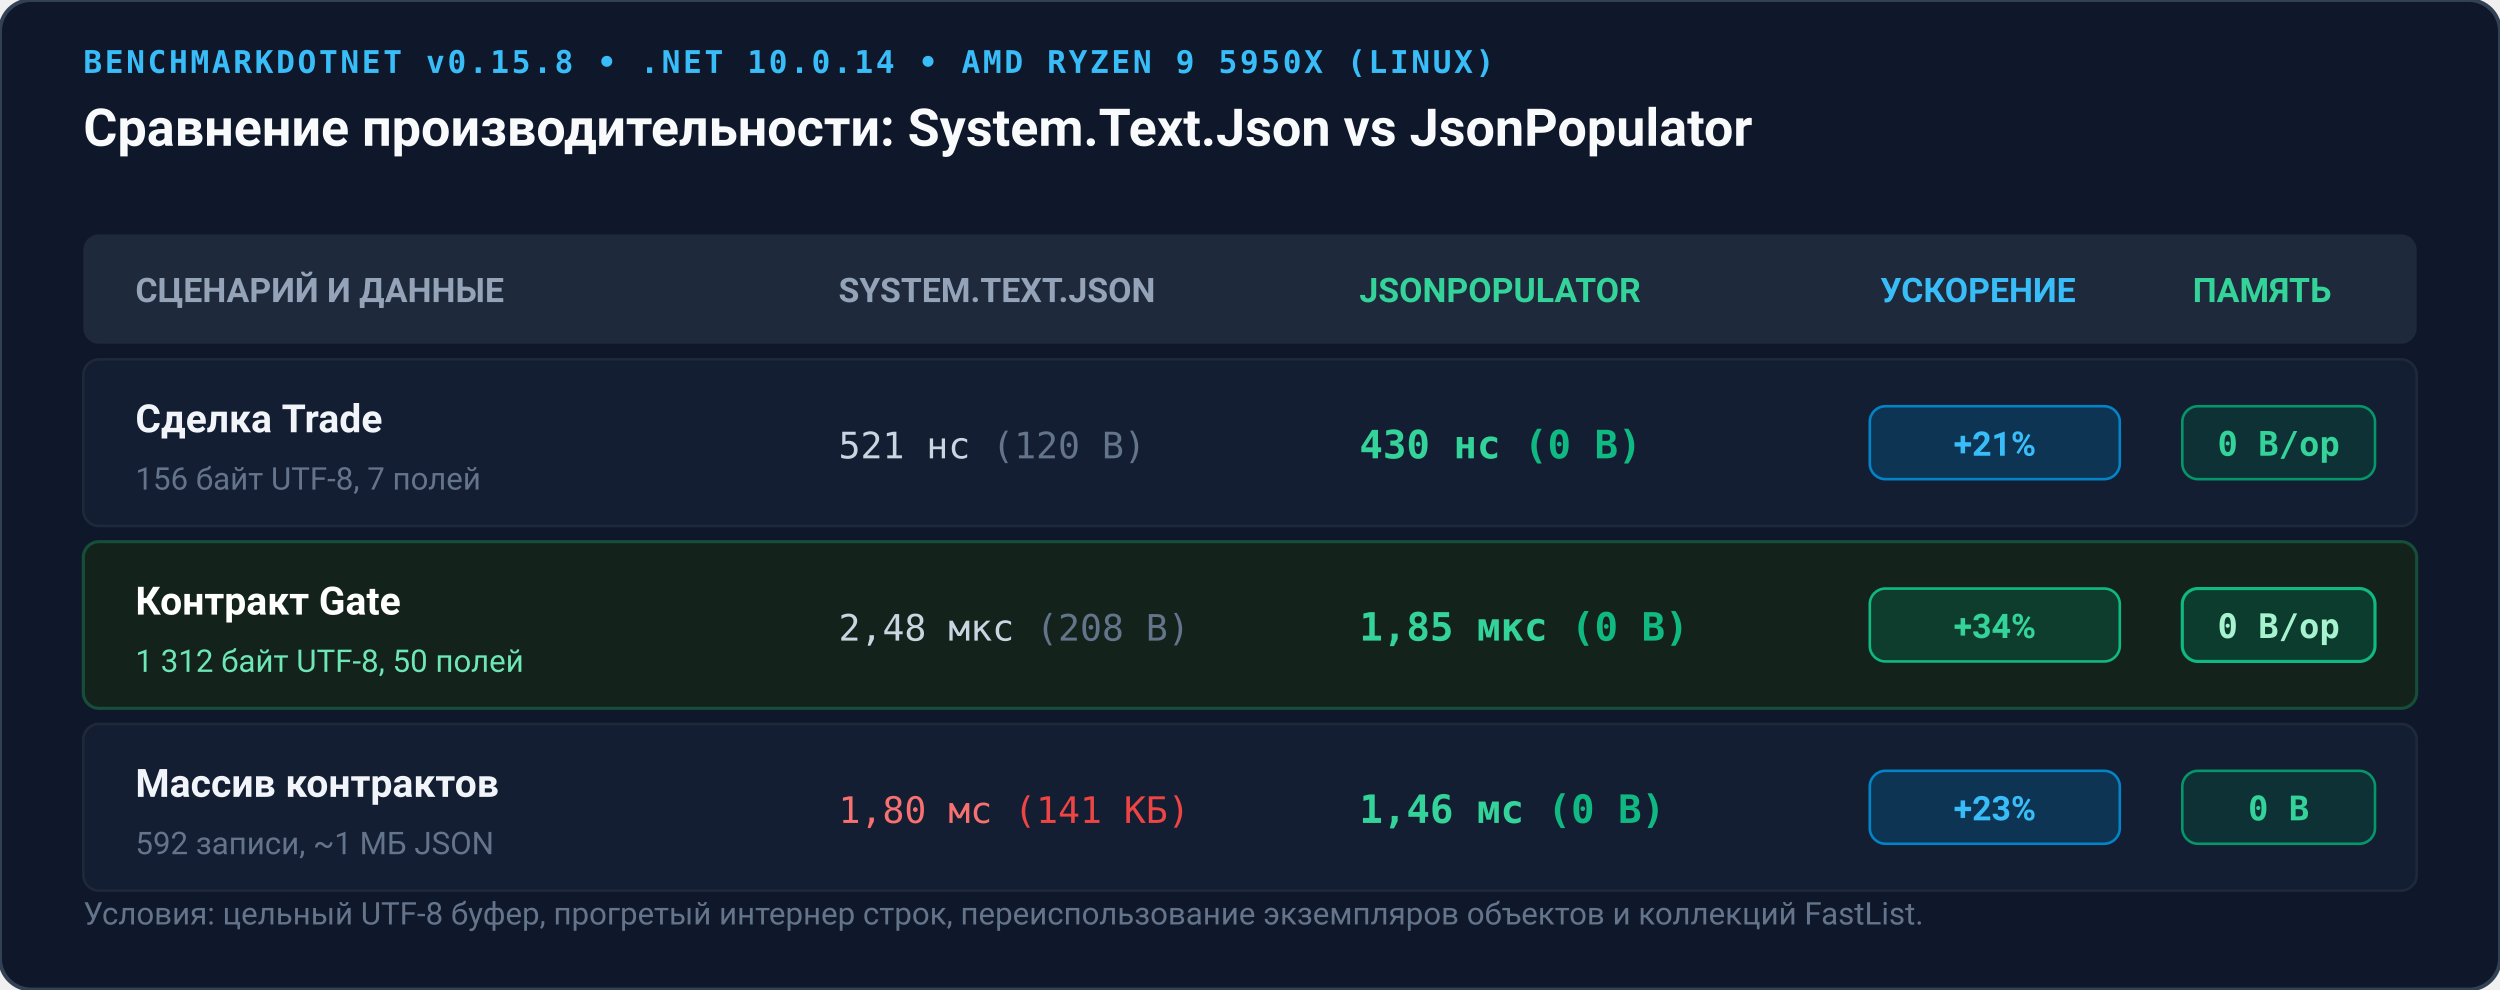
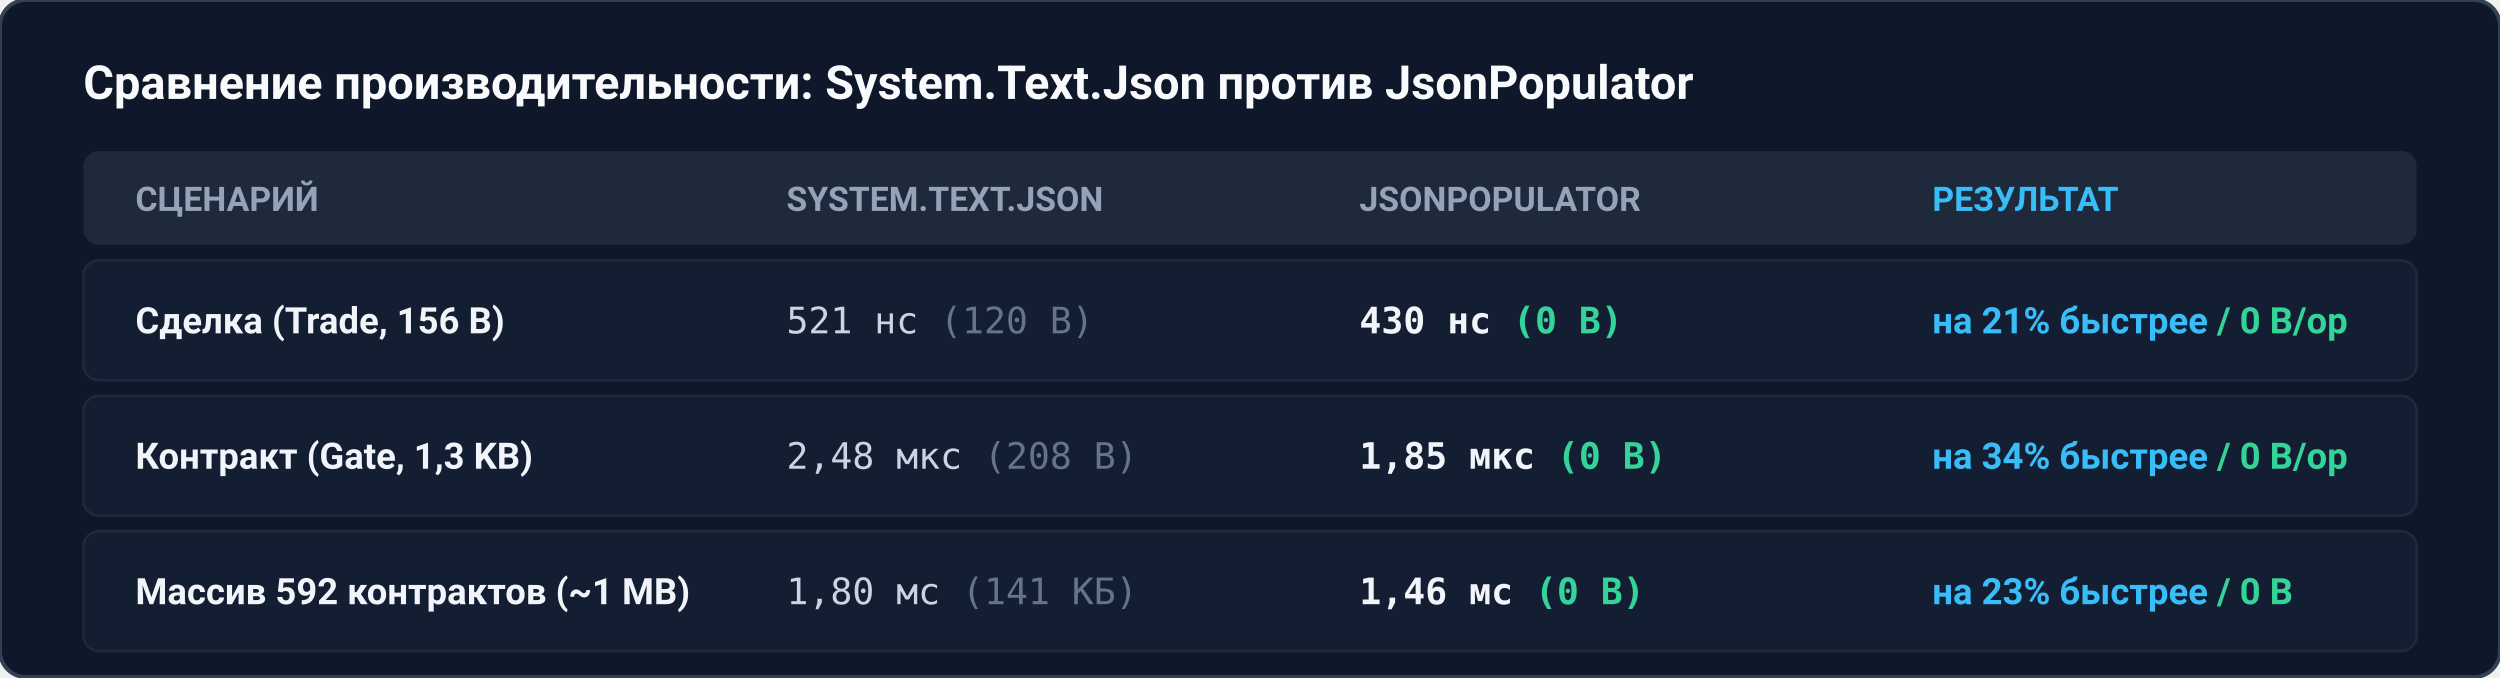
- <svg xmlns="http://www.w3.org/2000/svg" width="960" height="380" viewBox="0 0 960 380" role="img" aria-labelledby="title desc">
-   <rect width="960" height="380" rx="12" fill="#0f172a" />
-   <rect width="960" height="380" rx="12" fill="none" stroke="#334155" stroke-width="1.5" />
-   <g transform="translate(32, 28)">
-     <text x="0" y="0" fill="#38bdf8" font-family="ui-monospace, monospace" font-size="12" font-weight="700" letter-spacing="1">BENCHMARKDOTNET v0.15.8 • .NET 10.0.14 • AMD RYZEN 9 5950X (LINUX)</text>
-     <text x="0" y="28" fill="#f8fafc" font-family="-apple-system, BlinkMacSystemFont, 'Segoe UI', Roboto, sans-serif" font-size="20" font-weight="700">Сравнение производительности: System.Text.Json vs JsonPopulator</text>
-   </g>
-   <g transform="translate(32, 90)">
-     <rect x="0" y="0" width="896" height="42" rx="6" fill="#1e293b" />
-     <text x="20" y="26" fill="#94a3b8" font-family="-apple-system, BlinkMacSystemFont, 'Segoe UI', Roboto, sans-serif" font-size="13" font-weight="700">СЦЕНАРИЙ И ДАННЫЕ</text>
-     <text x="290" y="26" fill="#94a3b8" font-family="-apple-system, BlinkMacSystemFont, 'Segoe UI', Roboto, sans-serif" font-size="13" font-weight="700">SYSTEM.TEXT.JSON</text>
-     <text x="490" y="26" fill="#34d399" font-family="-apple-system, BlinkMacSystemFont, 'Segoe UI', Roboto, sans-serif" font-size="13" font-weight="700">JSONPOPULATOR</text>
-     <text x="690" y="26" fill="#38bdf8" font-family="-apple-system, BlinkMacSystemFont, 'Segoe UI', Roboto, sans-serif" font-size="13" font-weight="700">УСКОРЕНИЕ</text>
-     <text x="810" y="26" fill="#34d399" font-family="-apple-system, BlinkMacSystemFont, 'Segoe UI', Roboto, sans-serif" font-size="13" font-weight="700">ПАМЯТЬ</text>
-     <rect x="0" y="48" width="896" height="64" rx="6" fill="#141e33" stroke="#1e293b" stroke-width="1" />
-     <text x="20" y="76" fill="#f1f5f9" font-family="-apple-system, BlinkMacSystemFont, 'Segoe UI', Roboto, sans-serif" font-size="15" font-weight="600">Сделка Trade</text>
-     <text x="20" y="98" fill="#64748b" font-family="-apple-system, BlinkMacSystemFont, 'Segoe UI', Roboto, sans-serif" font-size="12">156 байт UTF-8, 7 полей</text>
-     <text x="290" y="86" fill="#cbd5e1" font-family="ui-monospace, monospace" font-size="14">521 нс <tspan fill="#64748b">(120 B)</tspan>
+ <svg xmlns="http://www.w3.org/2000/svg" width="960" height="260" viewBox="0 0 960 260" role="img" aria-labelledby="title desc">
+   <rect width="960" height="260" rx="10" fill="#0f172a" />
+   <rect width="960" height="260" rx="10" fill="none" stroke="#334155" stroke-width="1.5" />
+   <text x="32" y="38" fill="#f8fafc" font-family="-apple-system, BlinkMacSystemFont, 'Segoe UI', Roboto, sans-serif" font-size="18" font-weight="700">Сравнение производительности: System.Text.Json против JsonPopulator</text>
+   <g transform="translate(32, 58)">
+     <rect x="0" y="0" width="896" height="36" rx="6" fill="#1e293b" />
+     <text x="20" y="23" fill="#94a3b8" font-family="-apple-system, BlinkMacSystemFont, 'Segoe UI', Roboto, sans-serif" font-size="13" font-weight="700">СЦЕНАРИЙ</text>
+     <text x="270" y="23" fill="#94a3b8" font-family="-apple-system, BlinkMacSystemFont, 'Segoe UI', Roboto, sans-serif" font-size="13" font-weight="700">SYSTEM.TEXT.JSON</text>
+     <text x="490" y="23" fill="#94a3b8" font-family="-apple-system, BlinkMacSystemFont, 'Segoe UI', Roboto, sans-serif" font-size="13" font-weight="700">JSONPOPULATOR</text>
+     <text x="710" y="23" fill="#38bdf8" font-family="-apple-system, BlinkMacSystemFont, 'Segoe UI', Roboto, sans-serif" font-size="13" font-weight="700">РЕЗУЛЬТАТ</text>
+     <rect x="0" y="42" width="896" height="46" rx="6" fill="#141e33" stroke="#1e293b" stroke-width="1" />
+     <text x="20" y="70" fill="#f1f5f9" font-family="-apple-system, BlinkMacSystemFont, 'Segoe UI', Roboto, sans-serif" font-size="14" font-weight="600">Сделка (Trade, 156 B)</text>
+     <text x="270" y="70" fill="#cbd5e1" font-family="ui-monospace, monospace" font-size="14">521 нс <tspan fill="#64748b">(120 B)</tspan>
    </text>
-     <text x="490" y="86" fill="#34d399" font-family="ui-monospace, monospace" font-size="15" font-weight="700">430 нс <tspan fill="#10b981">(0 B)</tspan>
+     <text x="490" y="70" fill="#f1f5f9" font-family="ui-monospace, monospace" font-size="14" font-weight="600">430 нс <tspan fill="#34d399">(0 B)</tspan>
    </text>
-     <rect x="686" y="66" width="96" height="28" rx="6" fill="#0369a1" fill-opacity="0.3" stroke="#0284c7" stroke-width="1" />
-     <text x="734" y="85" fill="#38bdf8" font-family="-apple-system, BlinkMacSystemFont, 'Segoe UI', Roboto, sans-serif" font-size="13" font-weight="700" text-anchor="middle">+21%</text>
-     <rect x="806" y="66" width="74" height="28" rx="6" fill="#064e3b" fill-opacity="0.4" stroke="#059669" stroke-width="1" />
-     <text x="843" y="85" fill="#34d399" font-family="ui-monospace, monospace" font-size="13" font-weight="700" text-anchor="middle">0 B/op</text>
-     <rect x="0" y="118" width="896" height="64" rx="6" fill="#13231c" stroke="#164e39" stroke-width="1.2" />
-     <text x="20" y="146" fill="#ffffff" font-family="-apple-system, BlinkMacSystemFont, 'Segoe UI', Roboto, sans-serif" font-size="15" font-weight="700">Контракт Gate</text>
-     <text x="20" y="168" fill="#6ee7b7" font-family="-apple-system, BlinkMacSystemFont, 'Segoe UI', Roboto, sans-serif" font-size="12">1 312 байт UTF-8, 50 полей</text>
-     <text x="290" y="156" fill="#cbd5e1" font-family="ui-monospace, monospace" font-size="14">2,48 мкс <tspan fill="#64748b">(208 B)</tspan>
+     <text x="710" y="70" fill="#38bdf8" font-family="-apple-system, BlinkMacSystemFont, 'Segoe UI', Roboto, sans-serif" font-size="14" font-weight="600">на 21% быстрее <tspan fill="#34d399">/ 0 B/op</tspan>
    </text>
-     <text x="490" y="156" fill="#34d399" font-family="ui-monospace, monospace" font-size="15" font-weight="700">1,85 мкс <tspan fill="#10b981">(0 B)</tspan>
+     <rect x="0" y="94" width="896" height="46" rx="6" fill="#141e33" stroke="#1e293b" stroke-width="1" />
+     <text x="20" y="122" fill="#f1f5f9" font-family="-apple-system, BlinkMacSystemFont, 'Segoe UI', Roboto, sans-serif" font-size="14" font-weight="600">Контракт (Gate, 1,3 KB)</text>
+     <text x="270" y="122" fill="#cbd5e1" font-family="ui-monospace, monospace" font-size="14">2,48 мкс <tspan fill="#64748b">(208 B)</tspan>
    </text>
-     <rect x="686" y="136" width="96" height="28" rx="6" fill="#047857" fill-opacity="0.3" stroke="#10b981" stroke-width="1" />
-     <text x="734" y="155" fill="#34d399" font-family="-apple-system, BlinkMacSystemFont, 'Segoe UI', Roboto, sans-serif" font-size="13" font-weight="700" text-anchor="middle">+34%</text>
-     <rect x="806" y="136" width="74" height="28" rx="6" fill="#064e3b" fill-opacity="0.6" stroke="#10b981" stroke-width="1.2" />
-     <text x="843" y="155" fill="#a7f3d0" font-family="ui-monospace, monospace" font-size="13" font-weight="700" text-anchor="middle">0 B/op</text>
-     <rect x="0" y="188" width="896" height="64" rx="6" fill="#141e33" stroke="#1e293b" stroke-width="1" />
-     <text x="20" y="216" fill="#f1f5f9" font-family="-apple-system, BlinkMacSystemFont, 'Segoe UI', Roboto, sans-serif" font-size="15" font-weight="600">Массив контрактов</text>
-     <text x="20" y="238" fill="#64748b" font-family="-apple-system, BlinkMacSystemFont, 'Segoe UI', Roboto, sans-serif" font-size="12">592 записи, ~1 МБ JSON</text>
-     <text x="290" y="226" fill="#f87171" font-family="ui-monospace, monospace" font-size="14">1,80 мс <tspan fill="#ef4444">(141 КБ)</tspan>
+     <text x="490" y="122" fill="#f1f5f9" font-family="ui-monospace, monospace" font-size="14" font-weight="600">1,85 мкс <tspan fill="#34d399">(0 B)</tspan>
    </text>
-     <text x="490" y="226" fill="#34d399" font-family="ui-monospace, monospace" font-size="15" font-weight="700">1,46 мс <tspan fill="#10b981">(0 B)</tspan>
+     <text x="710" y="122" fill="#38bdf8" font-family="-apple-system, BlinkMacSystemFont, 'Segoe UI', Roboto, sans-serif" font-size="14" font-weight="600">на 34% быстрее <tspan fill="#34d399">/ 0 B/op</tspan>
    </text>
-     <rect x="686" y="206" width="96" height="28" rx="6" fill="#0369a1" fill-opacity="0.3" stroke="#0284c7" stroke-width="1" />
-     <text x="734" y="225" fill="#38bdf8" font-family="-apple-system, BlinkMacSystemFont, 'Segoe UI', Roboto, sans-serif" font-size="13" font-weight="700" text-anchor="middle">+23%</text>
-     <rect x="806" y="206" width="74" height="28" rx="6" fill="#064e3b" fill-opacity="0.4" stroke="#059669" stroke-width="1" />
-     <text x="843" y="225" fill="#34d399" font-family="ui-monospace, monospace" font-size="13" font-weight="700" text-anchor="middle">0 B</text>
-   </g>
-   <g transform="translate(32, 355)">
-     <text x="0" y="0" fill="#64748b" font-family="-apple-system, BlinkMacSystemFont, 'Segoe UI', Roboto, sans-serif" font-size="12">Условия: цельный UTF-8 буфер, прогретый интернер строк, переиспользование экземпляров объектов и коллекций FastList.</text>
+     <rect x="0" y="146" width="896" height="46" rx="6" fill="#141e33" stroke="#1e293b" stroke-width="1" />
+     <text x="20" y="174" fill="#f1f5f9" font-family="-apple-system, BlinkMacSystemFont, 'Segoe UI', Roboto, sans-serif" font-size="14" font-weight="600">Массив 592 контрактов (~1 MB)</text>
+     <text x="270" y="174" fill="#cbd5e1" font-family="ui-monospace, monospace" font-size="14">1,80 мс <tspan fill="#64748b">(141 КБ)</tspan>
+     </text>
+     <text x="490" y="174" fill="#f1f5f9" font-family="ui-monospace, monospace" font-size="14" font-weight="600">1,46 мс <tspan fill="#34d399">(0 B)</tspan>
+     </text>
+     <text x="710" y="174" fill="#38bdf8" font-family="-apple-system, BlinkMacSystemFont, 'Segoe UI', Roboto, sans-serif" font-size="14" font-weight="600">на 23% быстрее <tspan fill="#34d399">/ 0 B</tspan>
+     </text>
  </g>
</svg>
